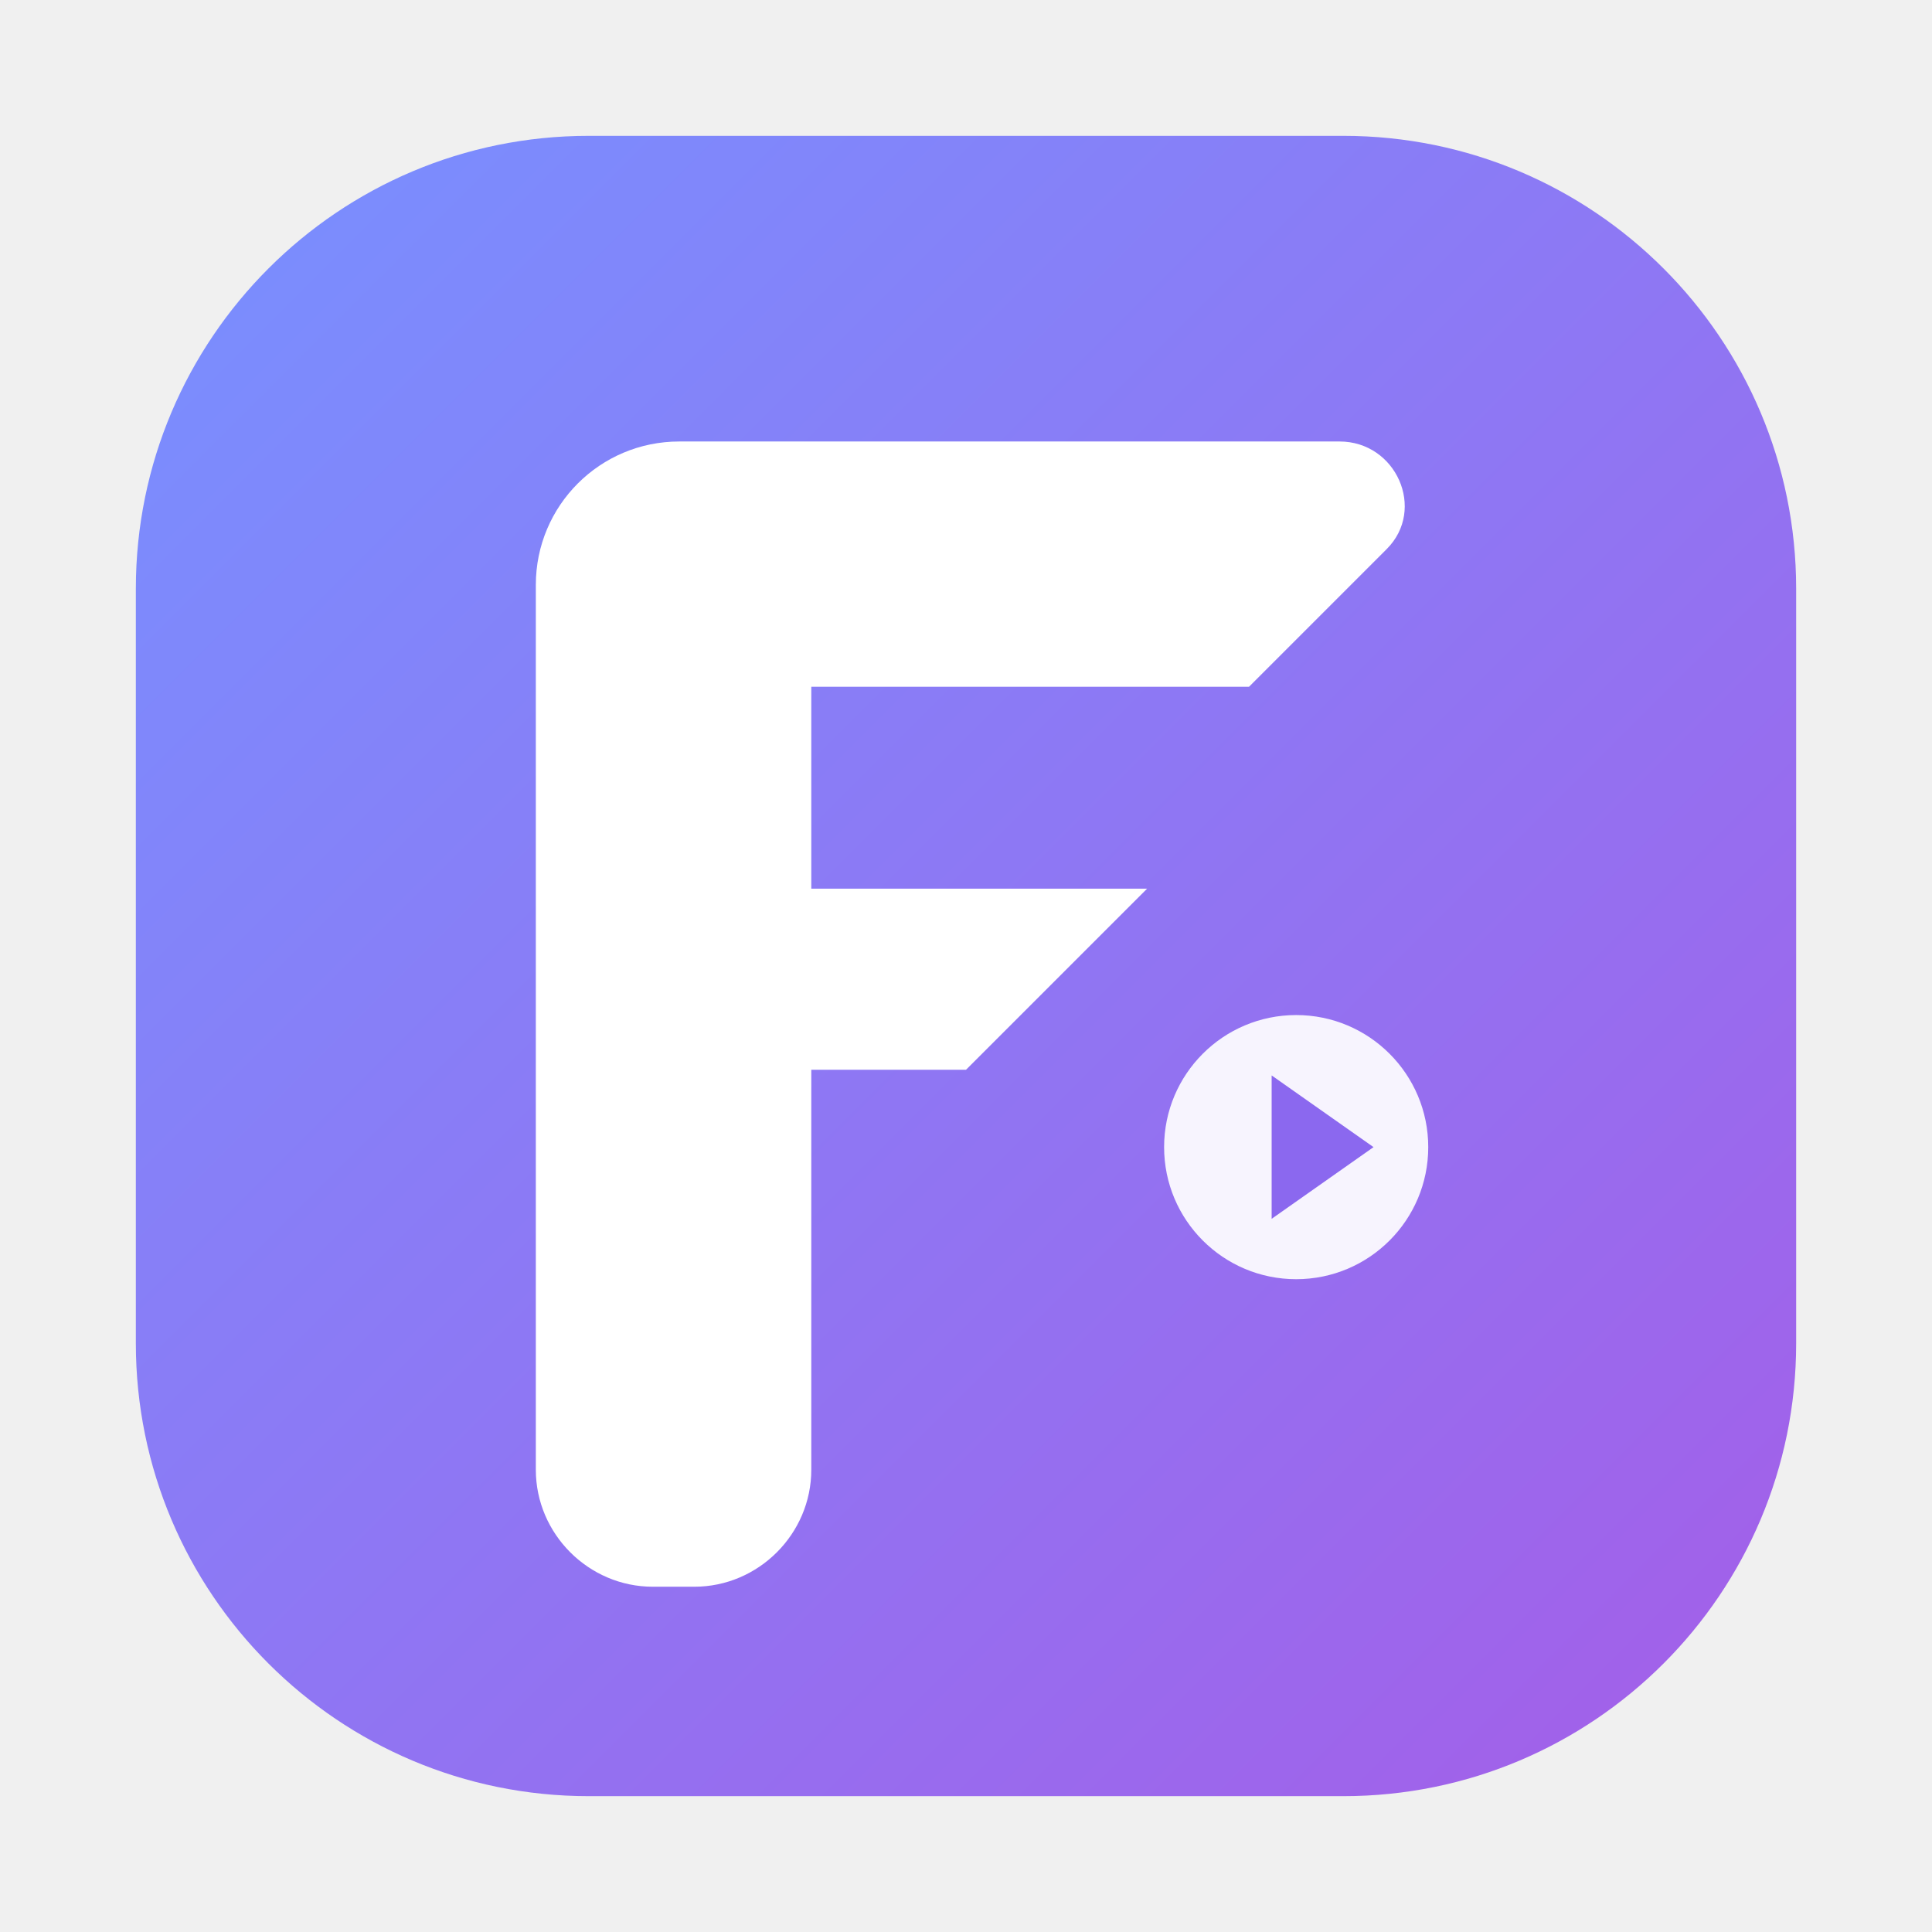
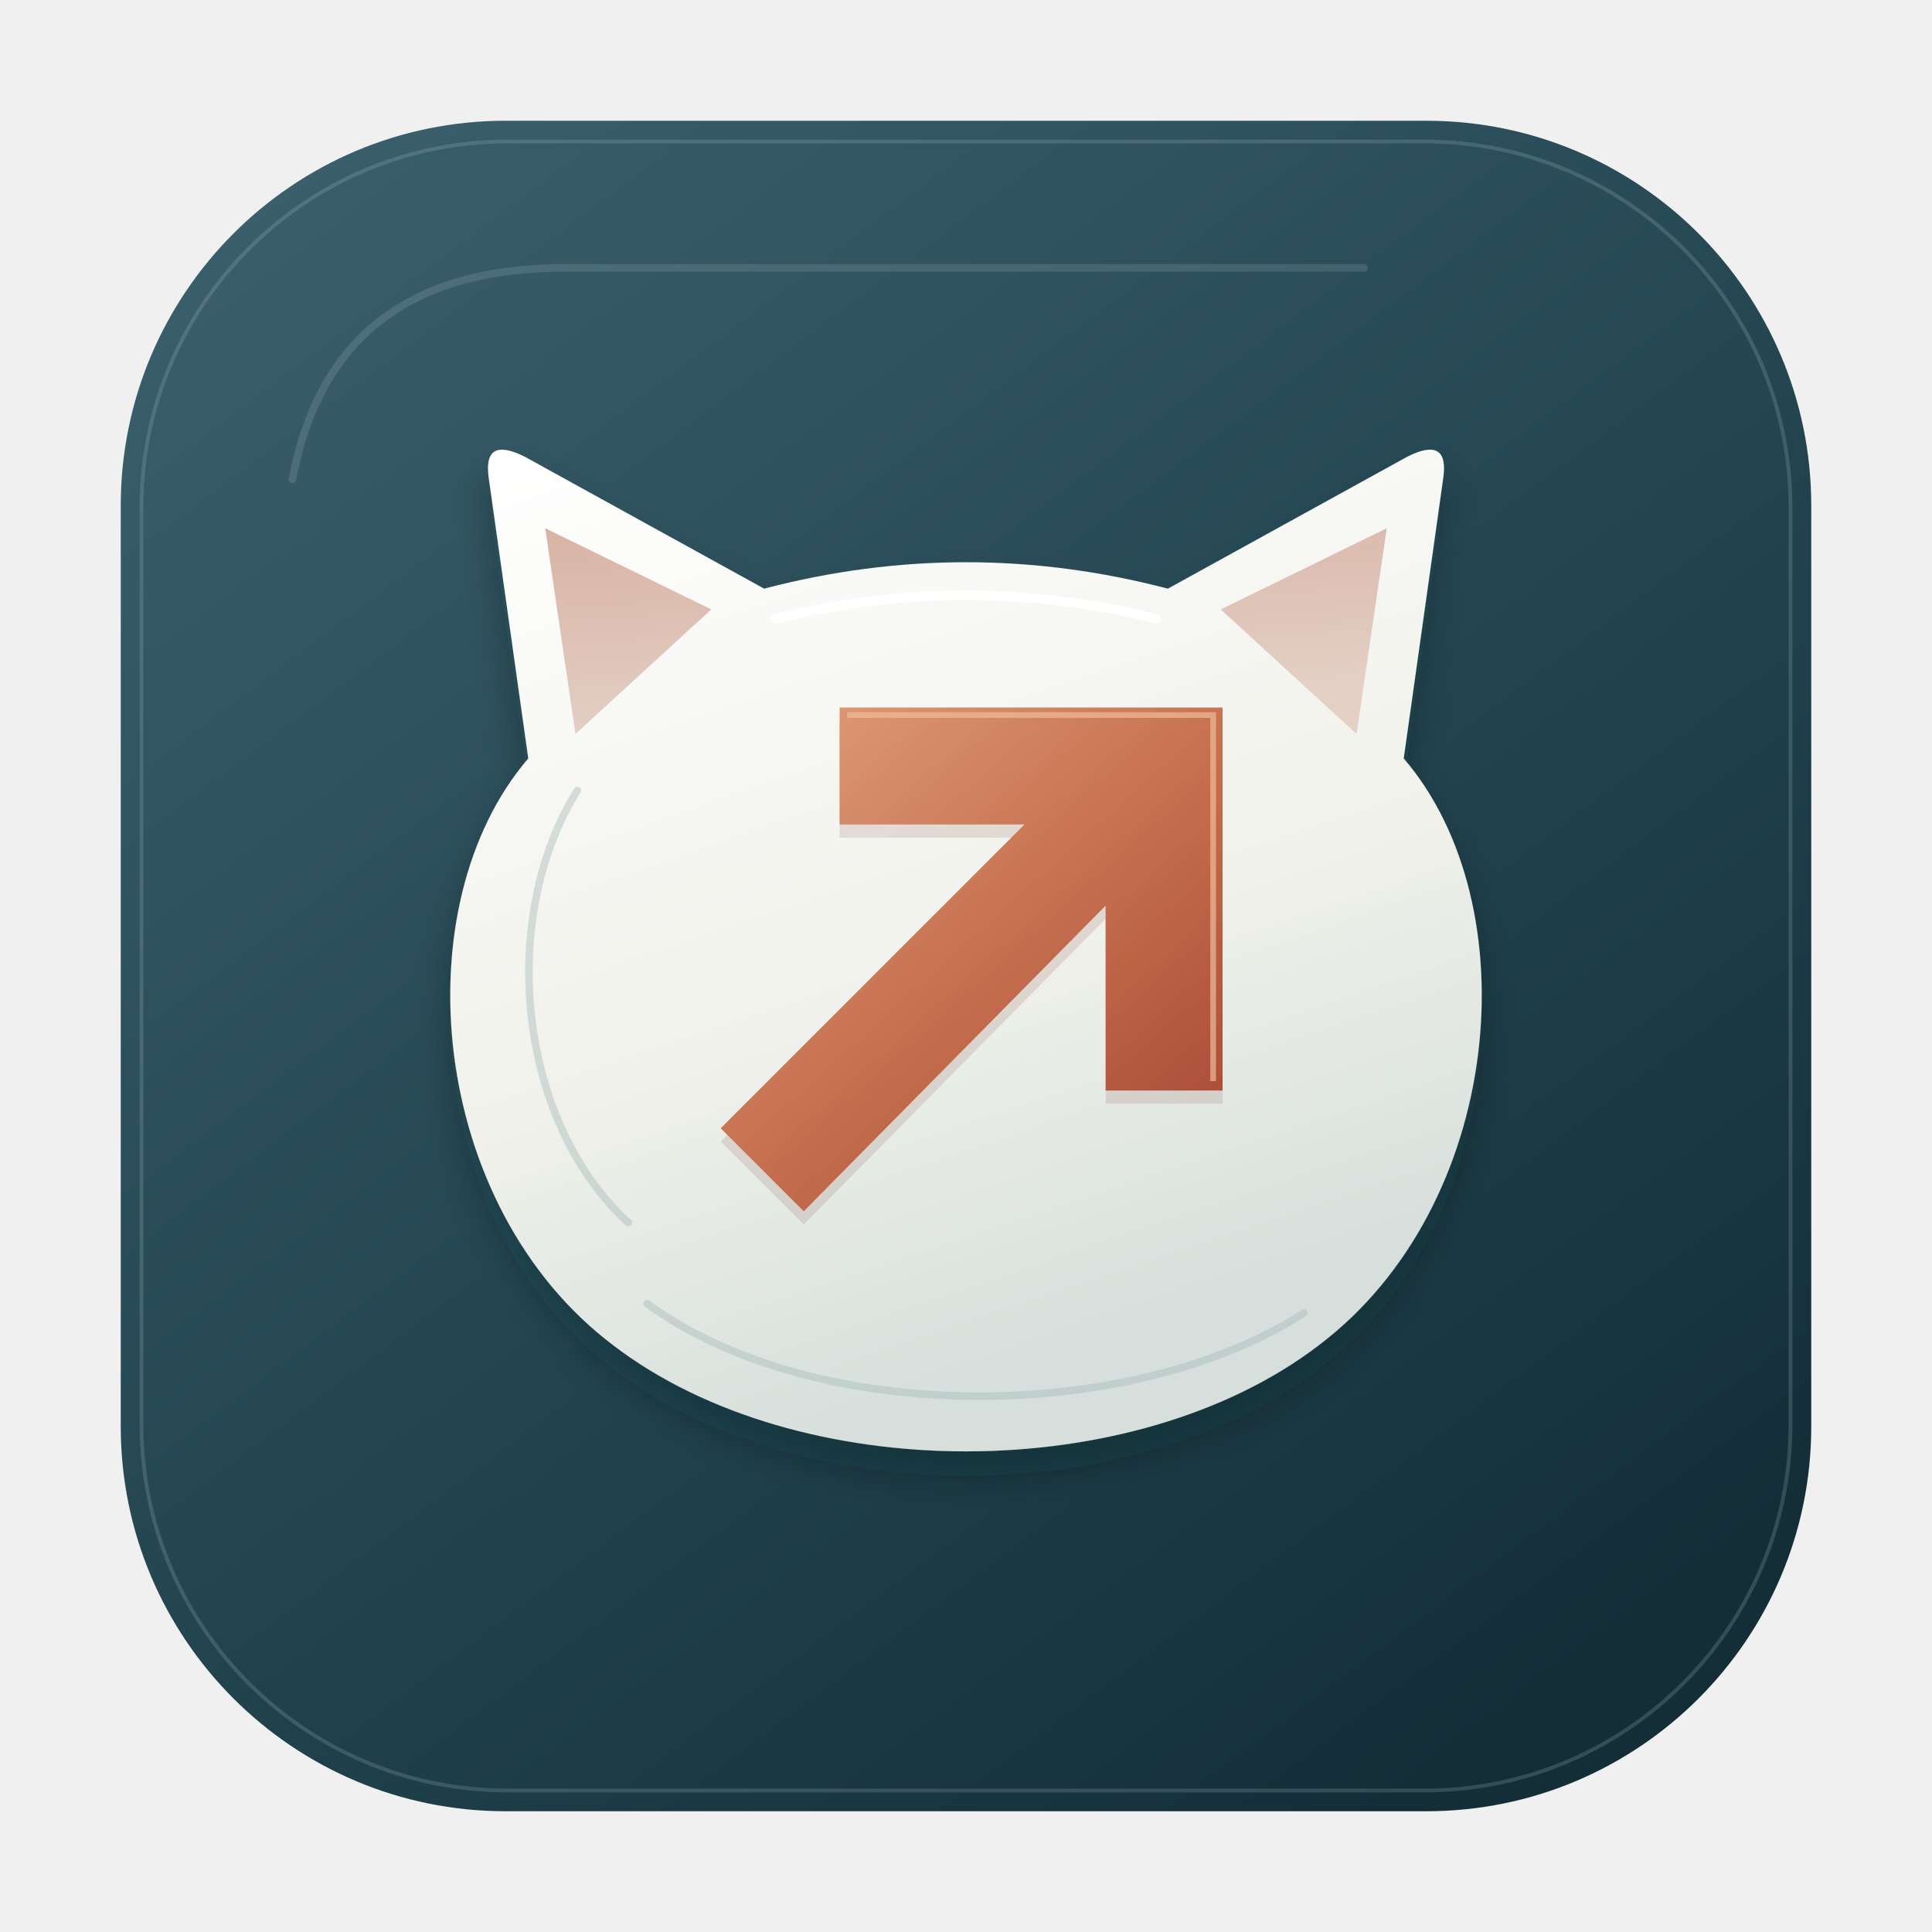
<svg xmlns="http://www.w3.org/2000/svg" width="1024" height="1024" viewBox="0 0 1024 1024">
  <defs>
-     <linearGradient id="g" x1="0" y1="0" x2="1" y2="1">
-       <stop stop-color="#7890ff" />
-       <stop offset="1" stop-color="#a45ee8" />
+     <linearGradient id="ink" x1="0" y1="0" x2=".75" y2="1">
+       <stop stop-color="#3D626F" />
+       <stop offset=".55" stop-color="#244752" />
+       <stop offset="1" stop-color="#142E38" />
    </linearGradient>
+     <linearGradient id="porcelain" x2=".35" y2="1">
+       <stop stop-color="#FFFFFF" />
+       <stop offset=".62" stop-color="#F0F1EA" />
+       <stop offset="1" stop-color="#D6DFDC" />
+     </linearGradient>
+     <linearGradient id="copper" x1="0" y1="0" x2=".9" y2="1">
+       <stop stop-color="#E2A17C" />
+       <stop offset=".5" stop-color="#C87352" />
+       <stop offset="1" stop-color="#A84835" />
+     </linearGradient>
+     <linearGradient id="ear" x2=".3" y2="1">
+       <stop stop-color="#D8B3A4" />
+       <stop offset="1" stop-color="#E4D1C6" />
+     </linearGradient>
+     <filter id="relief" x="-.2" y="-.2" width="1.4" height="1.5">
+       <feDropShadow dx="0" dy="13" stdDeviation="10" flood-color="#071C24" flood-opacity=".3" />
+     </filter>
  </defs>
-   <rect x="72" y="72" width="880" height="880" rx="240" fill="url(#g)" />
-   <path d="M284 310c0-42 34-76 76-76h350c30 0 46 36 25 57l-73 73H430v107h178l-96 96h-82v212c0 34-28 62-62 62h-22c-34 0-62-28-62-62V310z" fill="white" />
-   <circle cx="687" cy="608" r="70" fill="white" opacity=".92" />
-   <path d="m674 570 54 38-54 38z" fill="#8b68ef" />
+   <rect x="64" y="64" width="896" height="896" rx="204" fill="url(#ink)" />
+   <rect x="75" y="75" width="874" height="874" rx="194" fill="none" stroke="#B5CCD0" stroke-opacity=".2" stroke-width="2" />
+   <path d="M155 254Q176 142 299 142H723" fill="none" stroke="#D8E5E5" stroke-opacity=".14" stroke-width="4" stroke-linecap="round" />
+   <path d="M280 402 259 253Q256 231 278 242L405 312Q512 284 619 312L746 242Q768 231 765 253L744 402C811 480 797 639 699 713 601 788 423 788 325 713 227 639 213 480 280 402Z" fill="url(#porcelain)" filter="url(#relief)" />
+   <path d="m289 280 16 109 72-66Z M735 280l-16 109-72-66Z" fill="url(#ear)" />
+   <path d="M306 419C264 486 274 594 333 648M691 696C599 755 432 756 343 691" fill="none" stroke="#A8BABA" stroke-opacity=".45" stroke-width="4" stroke-linecap="round" />
+   <path d="M411 328Q512 303 613 328" fill="none" stroke="#FFFFFF" stroke-width="5" stroke-linecap="round" />
+   <path d="m382 598 161-161H445v-62h203v203h-62v-98L426 642Z" fill="#6B342B" opacity=".14" transform="translate(0 7)" />
+   <path d="m382 598 161-161H445v-62h203v203h-62v-98L426 642Z" fill="url(#copper)" />
+   <path d="M449 379h194v194" fill="none" stroke="#F0BD98" stroke-width="3" stroke-opacity=".7" />
</svg>
